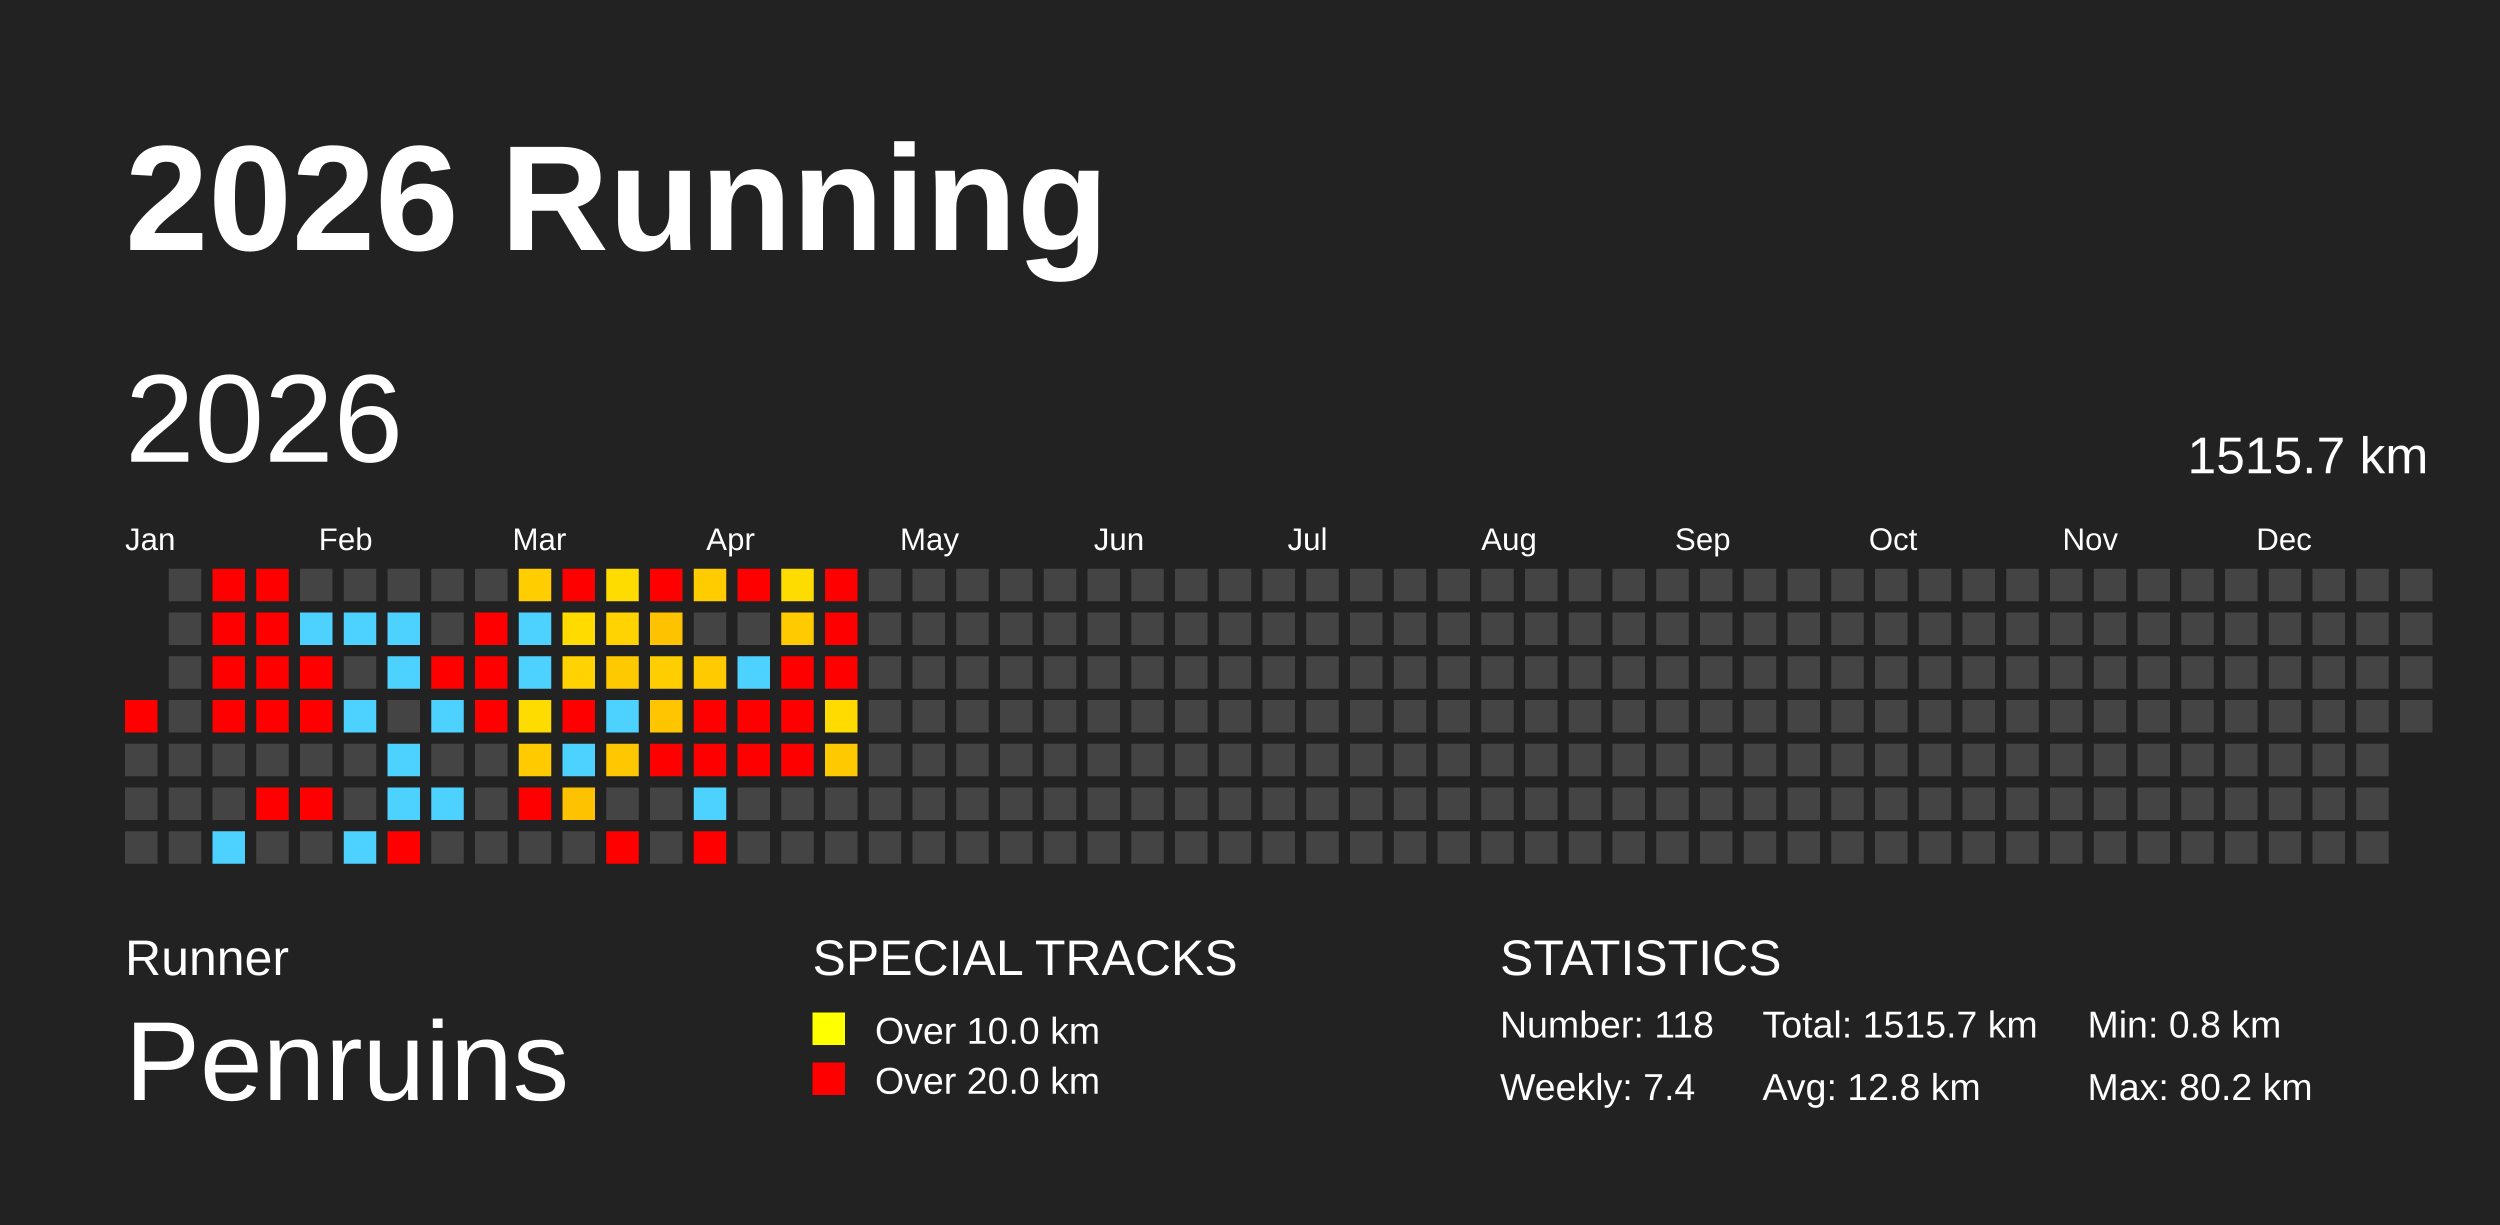
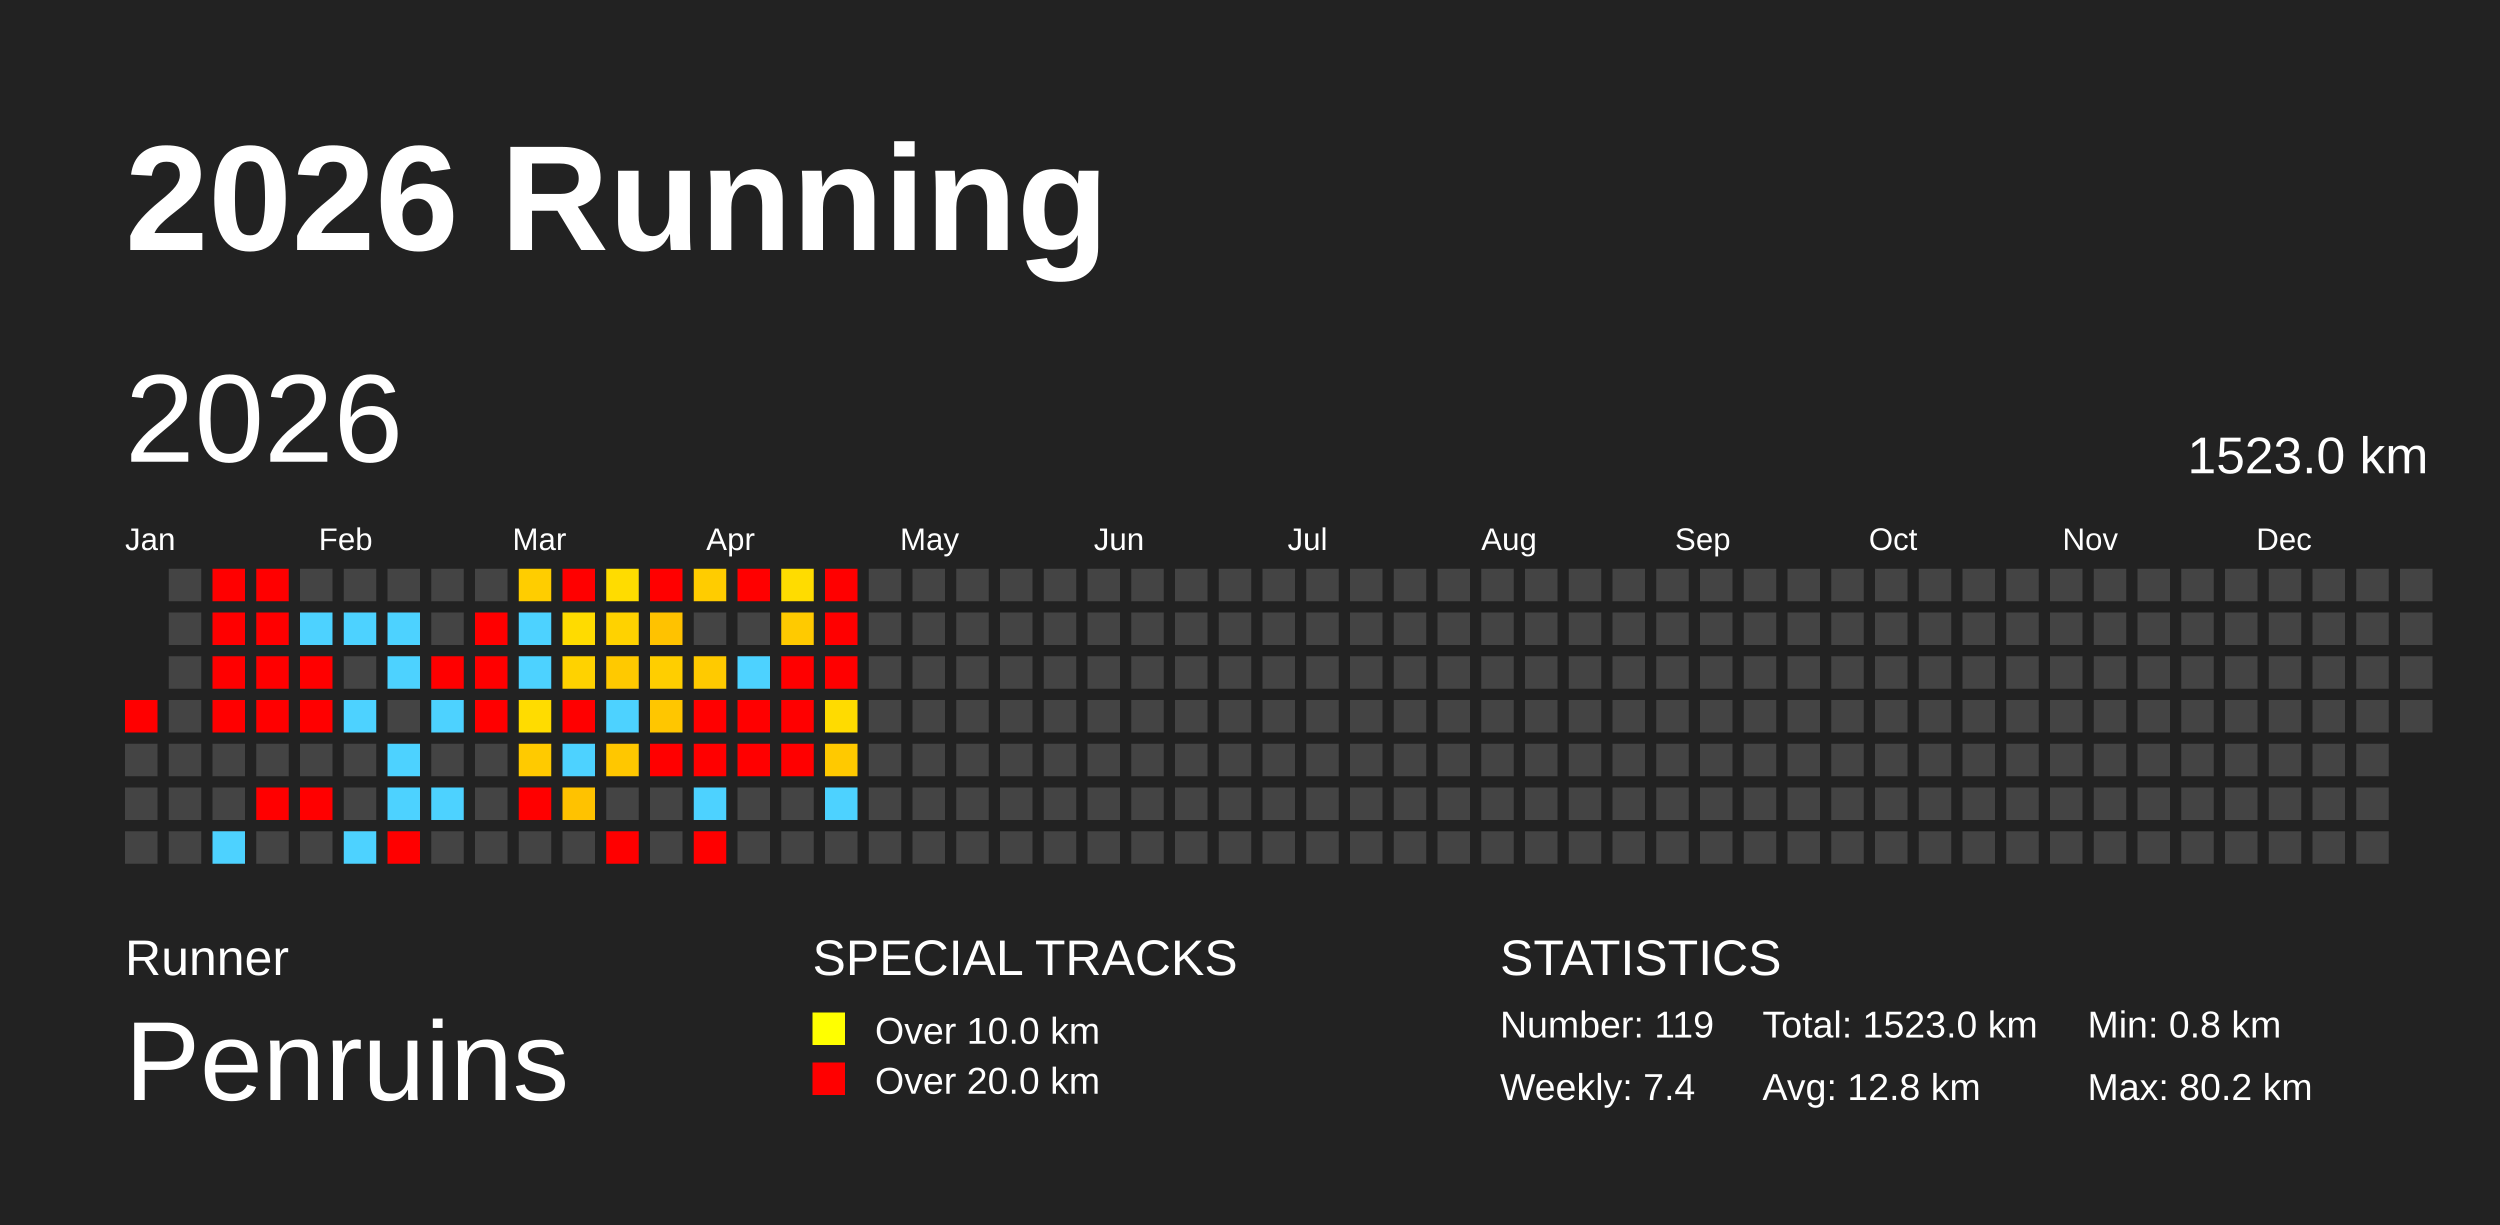
<svg xmlns="http://www.w3.org/2000/svg" baseProfile="full" height="98mm" version="1.1" viewBox="0,0,200,98" width="200mm">
  <defs />
  <rect fill="#222222" height="98" width="200" x="0" y="0" />
  <text fill="#FFFFFF" style="font-size:12px; font-family:Arial; font-weight:bold;" x="10" y="20">2026 Running</text>
  <text fill="#FFFFFF" style="font-size:4px; font-family:Arial" x="10" y="78">Runner</text>
  <text fill="#FFFFFF" style="font-size:9px; font-family:Arial" x="10" y="88">Penruins</text>
  <text fill="#FFFFFF" style="font-size:4px; font-family:Arial" x="65" y="78">SPECIAL TRACKS</text>
  <rect fill="yellow" height="2.6" width="2.6" x="65" y="81" />
  <text fill="#FFFFFF" style="font-size:3px; font-family:Arial" x="70" y="83.5">Over 10.0 km</text>
  <rect fill="red" height="2.6" width="2.6" x="65" y="85" />
  <text fill="#FFFFFF" style="font-size:3px; font-family:Arial" x="70" y="87.5">Over 20.0 km</text>
  <text fill="#FFFFFF" style="font-size:4px; font-family:Arial" x="120" y="78">STATISTICS</text>
-   <text fill="#FFFFFF" style="font-size:3px; font-family:Arial" x="120" y="83">Number: 118</text>
+   <text fill="#FFFFFF" style="font-size:3px; font-family:Arial" x="120" y="83">Number: 119</text>
  <text fill="#FFFFFF" style="font-size:3px; font-family:Arial" x="120" y="88">Weekly: 7.4</text>
-   <text fill="#FFFFFF" style="font-size:3px; font-family:Arial" x="141" y="83">Total: 1515.7 km</text>
+   <text fill="#FFFFFF" style="font-size:3px; font-family:Arial" x="141" y="83">Total: 1523.0 km</text>
  <text fill="#FFFFFF" style="font-size:3px; font-family:Arial" x="141" y="88">Avg: 12.8 km</text>
  <text fill="#FFFFFF" style="font-size:3px; font-family:Arial" x="167" y="83">Min: 0.8 km</text>
  <text fill="#FFFFFF" style="font-size:3px; font-family:Arial" x="167" y="88">Max: 80.2 km</text>
  <text dominant-baseline="hanging" fill="#FFFFFF" style="font-size:10.0px; font-family:Arial;" x="10" y="30">2026</text>
-   <text dominant-baseline="hanging" fill="#FFFFFF" style="font-size:4.125px; font-family:Arial;" x="175" y="35">1515.7 km</text>
+   <text dominant-baseline="hanging" fill="#FFFFFF" style="font-size:4.125px; font-family:Arial;" x="175" y="35">1523.0 km</text>
  <text fill="#FFFFFF" style="font-size:2.5px; font-family:Arial" x="10.0" y="44">Jan</text>
  <text fill="#FFFFFF" style="font-size:2.5px; font-family:Arial" x="25.5" y="44">Feb</text>
  <text fill="#FFFFFF" style="font-size:2.5px; font-family:Arial" x="41.0" y="44">Mar</text>
  <text fill="#FFFFFF" style="font-size:2.5px; font-family:Arial" x="56.5" y="44">Apr</text>
  <text fill="#FFFFFF" style="font-size:2.5px; font-family:Arial" x="72.0" y="44">May</text>
  <text fill="#FFFFFF" style="font-size:2.5px; font-family:Arial" x="87.5" y="44">Jun</text>
  <text fill="#FFFFFF" style="font-size:2.5px; font-family:Arial" x="103.0" y="44">Jul</text>
  <text fill="#FFFFFF" style="font-size:2.5px; font-family:Arial" x="118.5" y="44">Aug</text>
  <text fill="#FFFFFF" style="font-size:2.5px; font-family:Arial" x="134.0" y="44">Sep</text>
  <text fill="#FFFFFF" style="font-size:2.5px; font-family:Arial" x="149.5" y="44">Oct</text>
  <text fill="#FFFFFF" style="font-size:2.5px; font-family:Arial" x="165.0" y="44">Nov</text>
  <text fill="#FFFFFF" style="font-size:2.5px; font-family:Arial" x="180.5" y="44">Dec</text>
  <rect fill="red" height="2.6" width="2.6" x="10.0" y="56.0" />
  <rect fill="#444444" height="2.6" width="2.6" x="10.0" y="59.5" />
  <rect fill="#444444" height="2.6" width="2.6" x="10.0" y="63.0" />
  <rect fill="#444444" height="2.6" width="2.6" x="10.0" y="66.5" />
  <rect fill="#444444" height="2.6" width="2.6" x="13.5" y="45.5" />
  <rect fill="#444444" height="2.6" width="2.6" x="13.5" y="49.0" />
  <rect fill="#444444" height="2.6" width="2.6" x="13.5" y="52.5" />
  <rect fill="#444444" height="2.6" width="2.6" x="13.5" y="56.0" />
  <rect fill="#444444" height="2.6" width="2.6" x="13.5" y="59.5" />
  <rect fill="#444444" height="2.6" width="2.6" x="13.5" y="63.0" />
  <rect fill="#444444" height="2.6" width="2.6" x="13.5" y="66.5" />
  <rect fill="red" height="2.6" width="2.6" x="17.0" y="45.5" />
  <rect fill="red" height="2.6" width="2.6" x="17.0" y="49.0" />
  <rect fill="red" height="2.6" width="2.6" x="17.0" y="52.5" />
  <rect fill="red" height="2.6" width="2.6" x="17.0" y="56.0" />
  <rect fill="#444444" height="2.6" width="2.6" x="17.0" y="59.5" />
  <rect fill="#444444" height="2.6" width="2.6" x="17.0" y="63.0" />
  <rect fill="#4dd2ff" height="2.6" width="2.6" x="17.0" y="66.5" />
  <rect fill="red" height="2.6" width="2.6" x="20.5" y="45.5" />
  <rect fill="red" height="2.6" width="2.6" x="20.5" y="49.0" />
  <rect fill="red" height="2.6" width="2.6" x="20.5" y="52.5" />
  <rect fill="red" height="2.6" width="2.6" x="20.5" y="56.0" />
  <rect fill="#444444" height="2.6" width="2.6" x="20.5" y="59.5" />
  <rect fill="red" height="2.6" width="2.6" x="20.5" y="63.0" />
  <rect fill="#444444" height="2.6" width="2.6" x="20.5" y="66.5" />
  <rect fill="#444444" height="2.6" width="2.6" x="24.0" y="45.5" />
  <rect fill="#4dd2ff" height="2.6" width="2.6" x="24.0" y="49.0" />
  <rect fill="red" height="2.6" width="2.6" x="24.0" y="52.5" />
  <rect fill="red" height="2.6" width="2.6" x="24.0" y="56.0" />
  <rect fill="#444444" height="2.6" width="2.6" x="24.0" y="59.5" />
  <rect fill="red" height="2.6" width="2.6" x="24.0" y="63.0" />
  <rect fill="#444444" height="2.6" width="2.6" x="24.0" y="66.5" />
  <rect fill="#444444" height="2.6" width="2.6" x="27.5" y="45.5" />
  <rect fill="#4dd2ff" height="2.6" width="2.6" x="27.5" y="49.0" />
  <rect fill="#444444" height="2.6" width="2.6" x="27.5" y="52.5" />
  <rect fill="#4dd2ff" height="2.6" width="2.6" x="27.5" y="56.0" />
  <rect fill="#444444" height="2.6" width="2.6" x="27.5" y="59.5" />
  <rect fill="#444444" height="2.6" width="2.6" x="27.5" y="63.0" />
  <rect fill="#4dd2ff" height="2.6" width="2.6" x="27.5" y="66.5" />
  <rect fill="#444444" height="2.6" width="2.6" x="31.0" y="45.5" />
  <rect fill="#4dd2ff" height="2.6" width="2.6" x="31.0" y="49.0" />
  <rect fill="#4dd2ff" height="2.6" width="2.6" x="31.0" y="52.5" />
  <rect fill="#444444" height="2.6" width="2.6" x="31.0" y="56.0" />
  <rect fill="#4dd2ff" height="2.6" width="2.6" x="31.0" y="59.5" />
  <rect fill="#4dd2ff" height="2.6" width="2.6" x="31.0" y="63.0" />
  <rect fill="red" height="2.6" width="2.6" x="31.0" y="66.5" />
  <rect fill="#444444" height="2.6" width="2.6" x="34.5" y="45.5" />
  <rect fill="#444444" height="2.6" width="2.6" x="34.5" y="49.0" />
  <rect fill="red" height="2.6" width="2.6" x="34.5" y="52.5" />
  <rect fill="#4dd2ff" height="2.6" width="2.6" x="34.5" y="56.0" />
  <rect fill="#444444" height="2.6" width="2.6" x="34.5" y="59.5" />
  <rect fill="#4dd2ff" height="2.6" width="2.6" x="34.5" y="63.0" />
  <rect fill="#444444" height="2.6" width="2.6" x="34.5" y="66.5" />
  <rect fill="#444444" height="2.6" width="2.6" x="38.0" y="45.5" />
  <rect fill="red" height="2.6" width="2.6" x="38.0" y="49.0" />
  <rect fill="red" height="2.6" width="2.6" x="38.0" y="52.5" />
  <rect fill="red" height="2.6" width="2.6" x="38.0" y="56.0" />
  <rect fill="#444444" height="2.6" width="2.6" x="38.0" y="59.5" />
  <rect fill="#444444" height="2.6" width="2.6" x="38.0" y="63.0" />
  <rect fill="#444444" height="2.6" width="2.6" x="38.0" y="66.5" />
  <rect fill="#ffcd00" height="2.6" width="2.6" x="41.5" y="45.5" />
  <rect fill="#4dd2ff" height="2.6" width="2.6" x="41.5" y="49.0" />
  <rect fill="#4dd2ff" height="2.6" width="2.6" x="41.5" y="52.5" />
  <rect fill="#ffdc00" height="2.6" width="2.6" x="41.5" y="56.0" />
  <rect fill="#ffca00" height="2.6" width="2.6" x="41.5" y="59.5" />
  <rect fill="red" height="2.6" width="2.6" x="41.5" y="63.0" />
  <rect fill="#444444" height="2.6" width="2.6" x="41.5" y="66.5" />
  <rect fill="red" height="2.6" width="2.6" x="45.0" y="45.5" />
  <rect fill="#ffdb00" height="2.6" width="2.6" x="45.0" y="49.0" />
  <rect fill="#ffd200" height="2.6" width="2.6" x="45.0" y="52.5" />
  <rect fill="red" height="2.6" width="2.6" x="45.0" y="56.0" />
  <rect fill="#4dd2ff" height="2.6" width="2.6" x="45.0" y="59.5" />
  <rect fill="#ffc200" height="2.6" width="2.6" x="45.0" y="63.0" />
  <rect fill="#444444" height="2.6" width="2.6" x="45.0" y="66.5" />
  <rect fill="#ffdc00" height="2.6" width="2.6" x="48.5" y="45.5" />
  <rect fill="#ffd200" height="2.6" width="2.6" x="48.5" y="49.0" />
  <rect fill="#ffc900" height="2.6" width="2.6" x="48.5" y="52.5" />
  <rect fill="#4dd2ff" height="2.6" width="2.6" x="48.5" y="56.0" />
  <rect fill="#ffc700" height="2.6" width="2.6" x="48.5" y="59.5" />
  <rect fill="#444444" height="2.6" width="2.6" x="48.5" y="63.0" />
  <rect fill="red" height="2.6" width="2.6" x="48.5" y="66.5" />
  <rect fill="red" height="2.6" width="2.6" x="52.0" y="45.5" />
  <rect fill="#ffc200" height="2.6" width="2.6" x="52.0" y="49.0" />
  <rect fill="#ffce00" height="2.6" width="2.6" x="52.0" y="52.5" />
  <rect fill="#ffc600" height="2.6" width="2.6" x="52.0" y="56.0" />
  <rect fill="red" height="2.6" width="2.6" x="52.0" y="59.5" />
  <rect fill="#444444" height="2.6" width="2.6" x="52.0" y="63.0" />
  <rect fill="#444444" height="2.6" width="2.6" x="52.0" y="66.5" />
  <rect fill="#ffcc00" height="2.6" width="2.6" x="55.5" y="45.5" />
  <rect fill="#444444" height="2.6" width="2.6" x="55.5" y="49.0" />
  <rect fill="#ffca00" height="2.6" width="2.6" x="55.5" y="52.5" />
  <rect fill="red" height="2.6" width="2.6" x="55.5" y="56.0" />
  <rect fill="red" height="2.6" width="2.6" x="55.5" y="59.5" />
  <rect fill="#4dd2ff" height="2.6" width="2.6" x="55.5" y="63.0" />
  <rect fill="red" height="2.6" width="2.6" x="55.5" y="66.5" />
  <rect fill="red" height="2.6" width="2.6" x="59.0" y="45.5" />
  <rect fill="#444444" height="2.6" width="2.6" x="59.0" y="49.0" />
  <rect fill="#4dd2ff" height="2.6" width="2.6" x="59.0" y="52.5" />
  <rect fill="red" height="2.6" width="2.6" x="59.0" y="56.0" />
  <rect fill="red" height="2.6" width="2.6" x="59.0" y="59.5" />
  <rect fill="#444444" height="2.6" width="2.6" x="59.0" y="63.0" />
  <rect fill="#444444" height="2.6" width="2.6" x="59.0" y="66.5" />
  <rect fill="#ffdc00" height="2.6" width="2.6" x="62.5" y="45.5" />
  <rect fill="#ffca00" height="2.6" width="2.6" x="62.5" y="49.0" />
  <rect fill="red" height="2.6" width="2.6" x="62.5" y="52.5" />
  <rect fill="red" height="2.6" width="2.6" x="62.5" y="56.0" />
  <rect fill="red" height="2.6" width="2.6" x="62.5" y="59.5" />
  <rect fill="#444444" height="2.6" width="2.6" x="62.5" y="63.0" />
  <rect fill="#444444" height="2.6" width="2.6" x="62.5" y="66.5" />
  <rect fill="red" height="2.6" width="2.6" x="66.0" y="45.5" />
  <rect fill="red" height="2.6" width="2.6" x="66.0" y="49.0" />
  <rect fill="red" height="2.6" width="2.6" x="66.0" y="52.5" />
  <rect fill="#ffdb00" height="2.6" width="2.6" x="66.0" y="56.0" />
  <rect fill="#ffc900" height="2.6" width="2.6" x="66.0" y="59.5" />
-   <rect fill="#444444" height="2.6" width="2.6" x="66.0" y="63.0" />
+   <rect fill="#4dd2ff" height="2.6" width="2.6" x="66.0" y="63.0" />
  <rect fill="#444444" height="2.6" width="2.6" x="66.0" y="66.5" />
  <rect fill="#444444" height="2.6" width="2.6" x="69.5" y="45.5" />
  <rect fill="#444444" height="2.6" width="2.6" x="69.5" y="49.0" />
  <rect fill="#444444" height="2.6" width="2.6" x="69.5" y="52.5" />
  <rect fill="#444444" height="2.6" width="2.6" x="69.5" y="56.0" />
  <rect fill="#444444" height="2.6" width="2.6" x="69.5" y="59.5" />
  <rect fill="#444444" height="2.6" width="2.6" x="69.5" y="63.0" />
  <rect fill="#444444" height="2.6" width="2.6" x="69.5" y="66.5" />
  <rect fill="#444444" height="2.6" width="2.6" x="73.0" y="45.5" />
  <rect fill="#444444" height="2.6" width="2.6" x="73.0" y="49.0" />
  <rect fill="#444444" height="2.6" width="2.6" x="73.0" y="52.5" />
  <rect fill="#444444" height="2.6" width="2.6" x="73.0" y="56.0" />
  <rect fill="#444444" height="2.6" width="2.6" x="73.0" y="59.5" />
  <rect fill="#444444" height="2.6" width="2.6" x="73.0" y="63.0" />
  <rect fill="#444444" height="2.6" width="2.6" x="73.0" y="66.5" />
  <rect fill="#444444" height="2.6" width="2.6" x="76.5" y="45.5" />
  <rect fill="#444444" height="2.6" width="2.6" x="76.5" y="49.0" />
  <rect fill="#444444" height="2.6" width="2.6" x="76.5" y="52.5" />
  <rect fill="#444444" height="2.6" width="2.6" x="76.5" y="56.0" />
  <rect fill="#444444" height="2.6" width="2.6" x="76.5" y="59.5" />
  <rect fill="#444444" height="2.6" width="2.6" x="76.5" y="63.0" />
  <rect fill="#444444" height="2.6" width="2.6" x="76.5" y="66.5" />
  <rect fill="#444444" height="2.6" width="2.6" x="80.0" y="45.5" />
  <rect fill="#444444" height="2.6" width="2.6" x="80.0" y="49.0" />
  <rect fill="#444444" height="2.6" width="2.6" x="80.0" y="52.5" />
  <rect fill="#444444" height="2.6" width="2.6" x="80.0" y="56.0" />
  <rect fill="#444444" height="2.6" width="2.6" x="80.0" y="59.5" />
  <rect fill="#444444" height="2.6" width="2.6" x="80.0" y="63.0" />
  <rect fill="#444444" height="2.6" width="2.6" x="80.0" y="66.5" />
  <rect fill="#444444" height="2.6" width="2.6" x="83.5" y="45.5" />
  <rect fill="#444444" height="2.6" width="2.6" x="83.5" y="49.0" />
  <rect fill="#444444" height="2.6" width="2.6" x="83.5" y="52.5" />
  <rect fill="#444444" height="2.6" width="2.6" x="83.5" y="56.0" />
  <rect fill="#444444" height="2.6" width="2.6" x="83.5" y="59.5" />
  <rect fill="#444444" height="2.6" width="2.6" x="83.5" y="63.0" />
  <rect fill="#444444" height="2.6" width="2.6" x="83.5" y="66.5" />
  <rect fill="#444444" height="2.6" width="2.6" x="87.0" y="45.5" />
  <rect fill="#444444" height="2.6" width="2.6" x="87.0" y="49.0" />
  <rect fill="#444444" height="2.6" width="2.6" x="87.0" y="52.5" />
  <rect fill="#444444" height="2.6" width="2.6" x="87.0" y="56.0" />
  <rect fill="#444444" height="2.6" width="2.6" x="87.0" y="59.5" />
  <rect fill="#444444" height="2.6" width="2.6" x="87.0" y="63.0" />
  <rect fill="#444444" height="2.6" width="2.6" x="87.0" y="66.5" />
  <rect fill="#444444" height="2.6" width="2.6" x="90.5" y="45.5" />
  <rect fill="#444444" height="2.6" width="2.6" x="90.5" y="49.0" />
  <rect fill="#444444" height="2.6" width="2.6" x="90.5" y="52.5" />
  <rect fill="#444444" height="2.6" width="2.6" x="90.5" y="56.0" />
  <rect fill="#444444" height="2.6" width="2.6" x="90.5" y="59.5" />
  <rect fill="#444444" height="2.6" width="2.6" x="90.5" y="63.0" />
  <rect fill="#444444" height="2.6" width="2.6" x="90.5" y="66.5" />
  <rect fill="#444444" height="2.6" width="2.6" x="94.0" y="45.5" />
  <rect fill="#444444" height="2.6" width="2.6" x="94.0" y="49.0" />
  <rect fill="#444444" height="2.6" width="2.6" x="94.0" y="52.5" />
  <rect fill="#444444" height="2.6" width="2.6" x="94.0" y="56.0" />
  <rect fill="#444444" height="2.6" width="2.6" x="94.0" y="59.5" />
  <rect fill="#444444" height="2.6" width="2.6" x="94.0" y="63.0" />
  <rect fill="#444444" height="2.6" width="2.6" x="94.0" y="66.5" />
  <rect fill="#444444" height="2.6" width="2.6" x="97.5" y="45.5" />
  <rect fill="#444444" height="2.6" width="2.6" x="97.5" y="49.0" />
  <rect fill="#444444" height="2.6" width="2.6" x="97.5" y="52.5" />
  <rect fill="#444444" height="2.6" width="2.6" x="97.5" y="56.0" />
  <rect fill="#444444" height="2.6" width="2.6" x="97.5" y="59.5" />
  <rect fill="#444444" height="2.6" width="2.6" x="97.5" y="63.0" />
  <rect fill="#444444" height="2.6" width="2.6" x="97.5" y="66.5" />
  <rect fill="#444444" height="2.6" width="2.6" x="101.0" y="45.5" />
  <rect fill="#444444" height="2.6" width="2.6" x="101.0" y="49.0" />
  <rect fill="#444444" height="2.6" width="2.6" x="101.0" y="52.5" />
  <rect fill="#444444" height="2.6" width="2.6" x="101.0" y="56.0" />
  <rect fill="#444444" height="2.6" width="2.6" x="101.0" y="59.5" />
  <rect fill="#444444" height="2.6" width="2.6" x="101.0" y="63.0" />
  <rect fill="#444444" height="2.6" width="2.6" x="101.0" y="66.5" />
  <rect fill="#444444" height="2.6" width="2.6" x="104.5" y="45.5" />
  <rect fill="#444444" height="2.6" width="2.6" x="104.5" y="49.0" />
  <rect fill="#444444" height="2.6" width="2.6" x="104.5" y="52.5" />
  <rect fill="#444444" height="2.6" width="2.6" x="104.5" y="56.0" />
  <rect fill="#444444" height="2.6" width="2.6" x="104.5" y="59.5" />
  <rect fill="#444444" height="2.6" width="2.6" x="104.5" y="63.0" />
  <rect fill="#444444" height="2.6" width="2.6" x="104.5" y="66.5" />
  <rect fill="#444444" height="2.6" width="2.6" x="108.0" y="45.5" />
  <rect fill="#444444" height="2.6" width="2.6" x="108.0" y="49.0" />
  <rect fill="#444444" height="2.6" width="2.6" x="108.0" y="52.5" />
  <rect fill="#444444" height="2.6" width="2.6" x="108.0" y="56.0" />
  <rect fill="#444444" height="2.6" width="2.6" x="108.0" y="59.5" />
  <rect fill="#444444" height="2.6" width="2.6" x="108.0" y="63.0" />
  <rect fill="#444444" height="2.6" width="2.6" x="108.0" y="66.5" />
  <rect fill="#444444" height="2.6" width="2.6" x="111.5" y="45.5" />
  <rect fill="#444444" height="2.6" width="2.6" x="111.5" y="49.0" />
  <rect fill="#444444" height="2.6" width="2.6" x="111.5" y="52.5" />
  <rect fill="#444444" height="2.6" width="2.6" x="111.5" y="56.0" />
  <rect fill="#444444" height="2.6" width="2.6" x="111.5" y="59.5" />
  <rect fill="#444444" height="2.6" width="2.6" x="111.5" y="63.0" />
  <rect fill="#444444" height="2.6" width="2.6" x="111.5" y="66.5" />
  <rect fill="#444444" height="2.6" width="2.6" x="115.0" y="45.5" />
  <rect fill="#444444" height="2.6" width="2.6" x="115.0" y="49.0" />
  <rect fill="#444444" height="2.6" width="2.6" x="115.0" y="52.5" />
  <rect fill="#444444" height="2.6" width="2.6" x="115.0" y="56.0" />
  <rect fill="#444444" height="2.6" width="2.6" x="115.0" y="59.5" />
  <rect fill="#444444" height="2.6" width="2.6" x="115.0" y="63.0" />
  <rect fill="#444444" height="2.6" width="2.6" x="115.0" y="66.5" />
  <rect fill="#444444" height="2.6" width="2.6" x="118.5" y="45.5" />
  <rect fill="#444444" height="2.6" width="2.6" x="118.5" y="49.0" />
  <rect fill="#444444" height="2.6" width="2.6" x="118.5" y="52.5" />
  <rect fill="#444444" height="2.6" width="2.6" x="118.5" y="56.0" />
  <rect fill="#444444" height="2.6" width="2.6" x="118.5" y="59.5" />
  <rect fill="#444444" height="2.6" width="2.6" x="118.5" y="63.0" />
  <rect fill="#444444" height="2.6" width="2.6" x="118.5" y="66.5" />
  <rect fill="#444444" height="2.6" width="2.6" x="122.0" y="45.5" />
  <rect fill="#444444" height="2.6" width="2.6" x="122.0" y="49.0" />
  <rect fill="#444444" height="2.6" width="2.6" x="122.0" y="52.5" />
  <rect fill="#444444" height="2.6" width="2.6" x="122.0" y="56.0" />
  <rect fill="#444444" height="2.6" width="2.6" x="122.0" y="59.5" />
  <rect fill="#444444" height="2.6" width="2.6" x="122.0" y="63.0" />
  <rect fill="#444444" height="2.6" width="2.6" x="122.0" y="66.5" />
  <rect fill="#444444" height="2.6" width="2.6" x="125.5" y="45.5" />
  <rect fill="#444444" height="2.6" width="2.6" x="125.5" y="49.0" />
  <rect fill="#444444" height="2.6" width="2.6" x="125.5" y="52.5" />
  <rect fill="#444444" height="2.6" width="2.6" x="125.5" y="56.0" />
  <rect fill="#444444" height="2.6" width="2.6" x="125.5" y="59.5" />
  <rect fill="#444444" height="2.6" width="2.6" x="125.5" y="63.0" />
  <rect fill="#444444" height="2.6" width="2.6" x="125.5" y="66.5" />
  <rect fill="#444444" height="2.6" width="2.6" x="129.0" y="45.5" />
  <rect fill="#444444" height="2.6" width="2.6" x="129.0" y="49.0" />
  <rect fill="#444444" height="2.6" width="2.6" x="129.0" y="52.5" />
  <rect fill="#444444" height="2.6" width="2.6" x="129.0" y="56.0" />
  <rect fill="#444444" height="2.6" width="2.6" x="129.0" y="59.5" />
  <rect fill="#444444" height="2.6" width="2.6" x="129.0" y="63.0" />
  <rect fill="#444444" height="2.6" width="2.6" x="129.0" y="66.5" />
  <rect fill="#444444" height="2.6" width="2.6" x="132.5" y="45.5" />
  <rect fill="#444444" height="2.6" width="2.6" x="132.5" y="49.0" />
  <rect fill="#444444" height="2.6" width="2.6" x="132.5" y="52.5" />
  <rect fill="#444444" height="2.6" width="2.6" x="132.5" y="56.0" />
  <rect fill="#444444" height="2.6" width="2.6" x="132.5" y="59.5" />
  <rect fill="#444444" height="2.6" width="2.6" x="132.5" y="63.0" />
  <rect fill="#444444" height="2.6" width="2.6" x="132.5" y="66.5" />
  <rect fill="#444444" height="2.6" width="2.6" x="136.0" y="45.5" />
  <rect fill="#444444" height="2.6" width="2.6" x="136.0" y="49.0" />
  <rect fill="#444444" height="2.6" width="2.6" x="136.0" y="52.5" />
  <rect fill="#444444" height="2.6" width="2.6" x="136.0" y="56.0" />
  <rect fill="#444444" height="2.6" width="2.6" x="136.0" y="59.5" />
  <rect fill="#444444" height="2.6" width="2.6" x="136.0" y="63.0" />
  <rect fill="#444444" height="2.6" width="2.6" x="136.0" y="66.5" />
  <rect fill="#444444" height="2.6" width="2.6" x="139.5" y="45.5" />
  <rect fill="#444444" height="2.6" width="2.6" x="139.5" y="49.0" />
  <rect fill="#444444" height="2.6" width="2.6" x="139.5" y="52.5" />
  <rect fill="#444444" height="2.6" width="2.6" x="139.5" y="56.0" />
  <rect fill="#444444" height="2.6" width="2.6" x="139.5" y="59.5" />
  <rect fill="#444444" height="2.6" width="2.6" x="139.5" y="63.0" />
  <rect fill="#444444" height="2.6" width="2.6" x="139.5" y="66.5" />
  <rect fill="#444444" height="2.6" width="2.6" x="143.0" y="45.5" />
  <rect fill="#444444" height="2.6" width="2.6" x="143.0" y="49.0" />
  <rect fill="#444444" height="2.6" width="2.6" x="143.0" y="52.5" />
  <rect fill="#444444" height="2.6" width="2.6" x="143.0" y="56.0" />
  <rect fill="#444444" height="2.6" width="2.6" x="143.0" y="59.5" />
  <rect fill="#444444" height="2.6" width="2.6" x="143.0" y="63.0" />
  <rect fill="#444444" height="2.6" width="2.6" x="143.0" y="66.5" />
  <rect fill="#444444" height="2.6" width="2.6" x="146.5" y="45.5" />
  <rect fill="#444444" height="2.6" width="2.6" x="146.5" y="49.0" />
  <rect fill="#444444" height="2.6" width="2.6" x="146.5" y="52.5" />
  <rect fill="#444444" height="2.6" width="2.6" x="146.5" y="56.0" />
  <rect fill="#444444" height="2.6" width="2.6" x="146.5" y="59.5" />
  <rect fill="#444444" height="2.6" width="2.6" x="146.5" y="63.0" />
  <rect fill="#444444" height="2.6" width="2.6" x="146.5" y="66.5" />
  <rect fill="#444444" height="2.6" width="2.6" x="150.0" y="45.5" />
  <rect fill="#444444" height="2.6" width="2.6" x="150.0" y="49.0" />
  <rect fill="#444444" height="2.6" width="2.6" x="150.0" y="52.5" />
  <rect fill="#444444" height="2.6" width="2.6" x="150.0" y="56.0" />
  <rect fill="#444444" height="2.6" width="2.6" x="150.0" y="59.5" />
  <rect fill="#444444" height="2.6" width="2.6" x="150.0" y="63.0" />
  <rect fill="#444444" height="2.6" width="2.6" x="150.0" y="66.5" />
  <rect fill="#444444" height="2.6" width="2.6" x="153.5" y="45.5" />
  <rect fill="#444444" height="2.6" width="2.6" x="153.5" y="49.0" />
  <rect fill="#444444" height="2.6" width="2.6" x="153.5" y="52.5" />
  <rect fill="#444444" height="2.6" width="2.6" x="153.5" y="56.0" />
  <rect fill="#444444" height="2.6" width="2.6" x="153.5" y="59.5" />
  <rect fill="#444444" height="2.6" width="2.6" x="153.5" y="63.0" />
  <rect fill="#444444" height="2.6" width="2.6" x="153.5" y="66.5" />
  <rect fill="#444444" height="2.6" width="2.6" x="157.0" y="45.5" />
  <rect fill="#444444" height="2.6" width="2.6" x="157.0" y="49.0" />
  <rect fill="#444444" height="2.6" width="2.6" x="157.0" y="52.5" />
  <rect fill="#444444" height="2.6" width="2.6" x="157.0" y="56.0" />
  <rect fill="#444444" height="2.6" width="2.6" x="157.0" y="59.5" />
  <rect fill="#444444" height="2.6" width="2.6" x="157.0" y="63.0" />
  <rect fill="#444444" height="2.6" width="2.6" x="157.0" y="66.5" />
  <rect fill="#444444" height="2.6" width="2.6" x="160.5" y="45.5" />
  <rect fill="#444444" height="2.6" width="2.6" x="160.5" y="49.0" />
  <rect fill="#444444" height="2.6" width="2.6" x="160.5" y="52.5" />
  <rect fill="#444444" height="2.6" width="2.6" x="160.5" y="56.0" />
  <rect fill="#444444" height="2.6" width="2.6" x="160.5" y="59.5" />
  <rect fill="#444444" height="2.6" width="2.6" x="160.5" y="63.0" />
  <rect fill="#444444" height="2.6" width="2.6" x="160.5" y="66.5" />
  <rect fill="#444444" height="2.6" width="2.6" x="164.0" y="45.5" />
  <rect fill="#444444" height="2.6" width="2.6" x="164.0" y="49.0" />
  <rect fill="#444444" height="2.6" width="2.6" x="164.0" y="52.5" />
  <rect fill="#444444" height="2.6" width="2.6" x="164.0" y="56.0" />
  <rect fill="#444444" height="2.6" width="2.6" x="164.0" y="59.5" />
  <rect fill="#444444" height="2.6" width="2.6" x="164.0" y="63.0" />
  <rect fill="#444444" height="2.6" width="2.6" x="164.0" y="66.5" />
  <rect fill="#444444" height="2.6" width="2.6" x="167.5" y="45.5" />
  <rect fill="#444444" height="2.6" width="2.6" x="167.5" y="49.0" />
  <rect fill="#444444" height="2.6" width="2.6" x="167.5" y="52.5" />
  <rect fill="#444444" height="2.6" width="2.6" x="167.5" y="56.0" />
  <rect fill="#444444" height="2.6" width="2.6" x="167.5" y="59.5" />
  <rect fill="#444444" height="2.6" width="2.6" x="167.5" y="63.0" />
  <rect fill="#444444" height="2.6" width="2.6" x="167.5" y="66.5" />
  <rect fill="#444444" height="2.6" width="2.6" x="171.0" y="45.5" />
  <rect fill="#444444" height="2.6" width="2.6" x="171.0" y="49.0" />
  <rect fill="#444444" height="2.6" width="2.6" x="171.0" y="52.5" />
  <rect fill="#444444" height="2.6" width="2.6" x="171.0" y="56.0" />
  <rect fill="#444444" height="2.6" width="2.6" x="171.0" y="59.5" />
  <rect fill="#444444" height="2.6" width="2.6" x="171.0" y="63.0" />
  <rect fill="#444444" height="2.6" width="2.6" x="171.0" y="66.5" />
  <rect fill="#444444" height="2.6" width="2.6" x="174.5" y="45.5" />
  <rect fill="#444444" height="2.6" width="2.6" x="174.5" y="49.0" />
  <rect fill="#444444" height="2.6" width="2.6" x="174.5" y="52.5" />
  <rect fill="#444444" height="2.6" width="2.6" x="174.5" y="56.0" />
  <rect fill="#444444" height="2.6" width="2.6" x="174.5" y="59.5" />
  <rect fill="#444444" height="2.6" width="2.6" x="174.5" y="63.0" />
  <rect fill="#444444" height="2.6" width="2.6" x="174.5" y="66.5" />
  <rect fill="#444444" height="2.6" width="2.6" x="178.0" y="45.5" />
  <rect fill="#444444" height="2.6" width="2.6" x="178.0" y="49.0" />
  <rect fill="#444444" height="2.6" width="2.6" x="178.0" y="52.5" />
  <rect fill="#444444" height="2.6" width="2.6" x="178.0" y="56.0" />
  <rect fill="#444444" height="2.6" width="2.6" x="178.0" y="59.5" />
  <rect fill="#444444" height="2.6" width="2.6" x="178.0" y="63.0" />
  <rect fill="#444444" height="2.6" width="2.6" x="178.0" y="66.5" />
  <rect fill="#444444" height="2.6" width="2.6" x="181.5" y="45.5" />
  <rect fill="#444444" height="2.6" width="2.6" x="181.5" y="49.0" />
  <rect fill="#444444" height="2.6" width="2.6" x="181.5" y="52.5" />
  <rect fill="#444444" height="2.6" width="2.6" x="181.5" y="56.0" />
  <rect fill="#444444" height="2.6" width="2.6" x="181.5" y="59.5" />
  <rect fill="#444444" height="2.6" width="2.6" x="181.5" y="63.0" />
  <rect fill="#444444" height="2.6" width="2.6" x="181.5" y="66.5" />
  <rect fill="#444444" height="2.6" width="2.6" x="185.0" y="45.5" />
  <rect fill="#444444" height="2.6" width="2.6" x="185.0" y="49.0" />
  <rect fill="#444444" height="2.6" width="2.6" x="185.0" y="52.5" />
  <rect fill="#444444" height="2.6" width="2.6" x="185.0" y="56.0" />
  <rect fill="#444444" height="2.6" width="2.6" x="185.0" y="59.5" />
  <rect fill="#444444" height="2.6" width="2.6" x="185.0" y="63.0" />
  <rect fill="#444444" height="2.6" width="2.6" x="185.0" y="66.5" />
  <rect fill="#444444" height="2.6" width="2.6" x="188.5" y="45.5" />
  <rect fill="#444444" height="2.6" width="2.6" x="188.5" y="49.0" />
  <rect fill="#444444" height="2.6" width="2.6" x="188.5" y="52.5" />
  <rect fill="#444444" height="2.6" width="2.6" x="188.5" y="56.0" />
  <rect fill="#444444" height="2.6" width="2.6" x="188.5" y="59.5" />
  <rect fill="#444444" height="2.6" width="2.6" x="188.5" y="63.0" />
  <rect fill="#444444" height="2.6" width="2.6" x="188.5" y="66.5" />
  <rect fill="#444444" height="2.6" width="2.6" x="192.0" y="45.5" />
  <rect fill="#444444" height="2.6" width="2.6" x="192.0" y="49.0" />
  <rect fill="#444444" height="2.6" width="2.6" x="192.0" y="52.5" />
  <rect fill="#444444" height="2.6" width="2.6" x="192.0" y="56.0" />
</svg>
